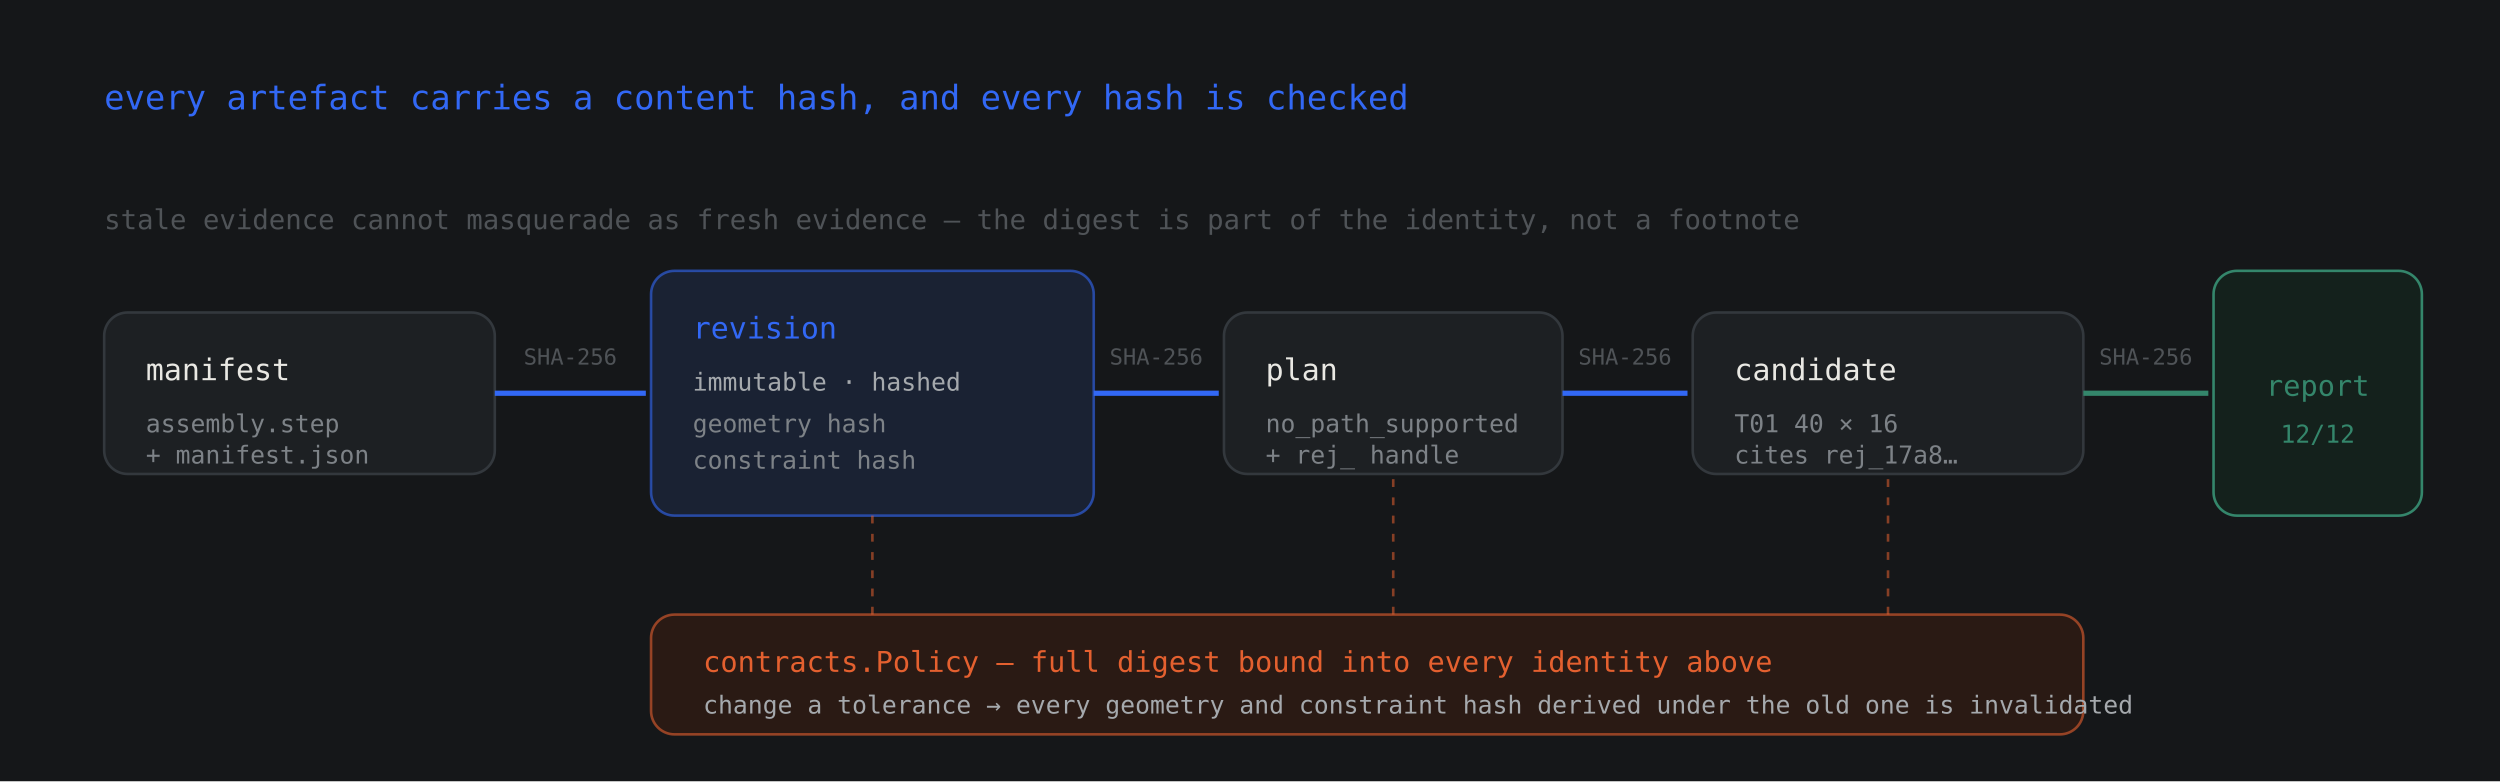
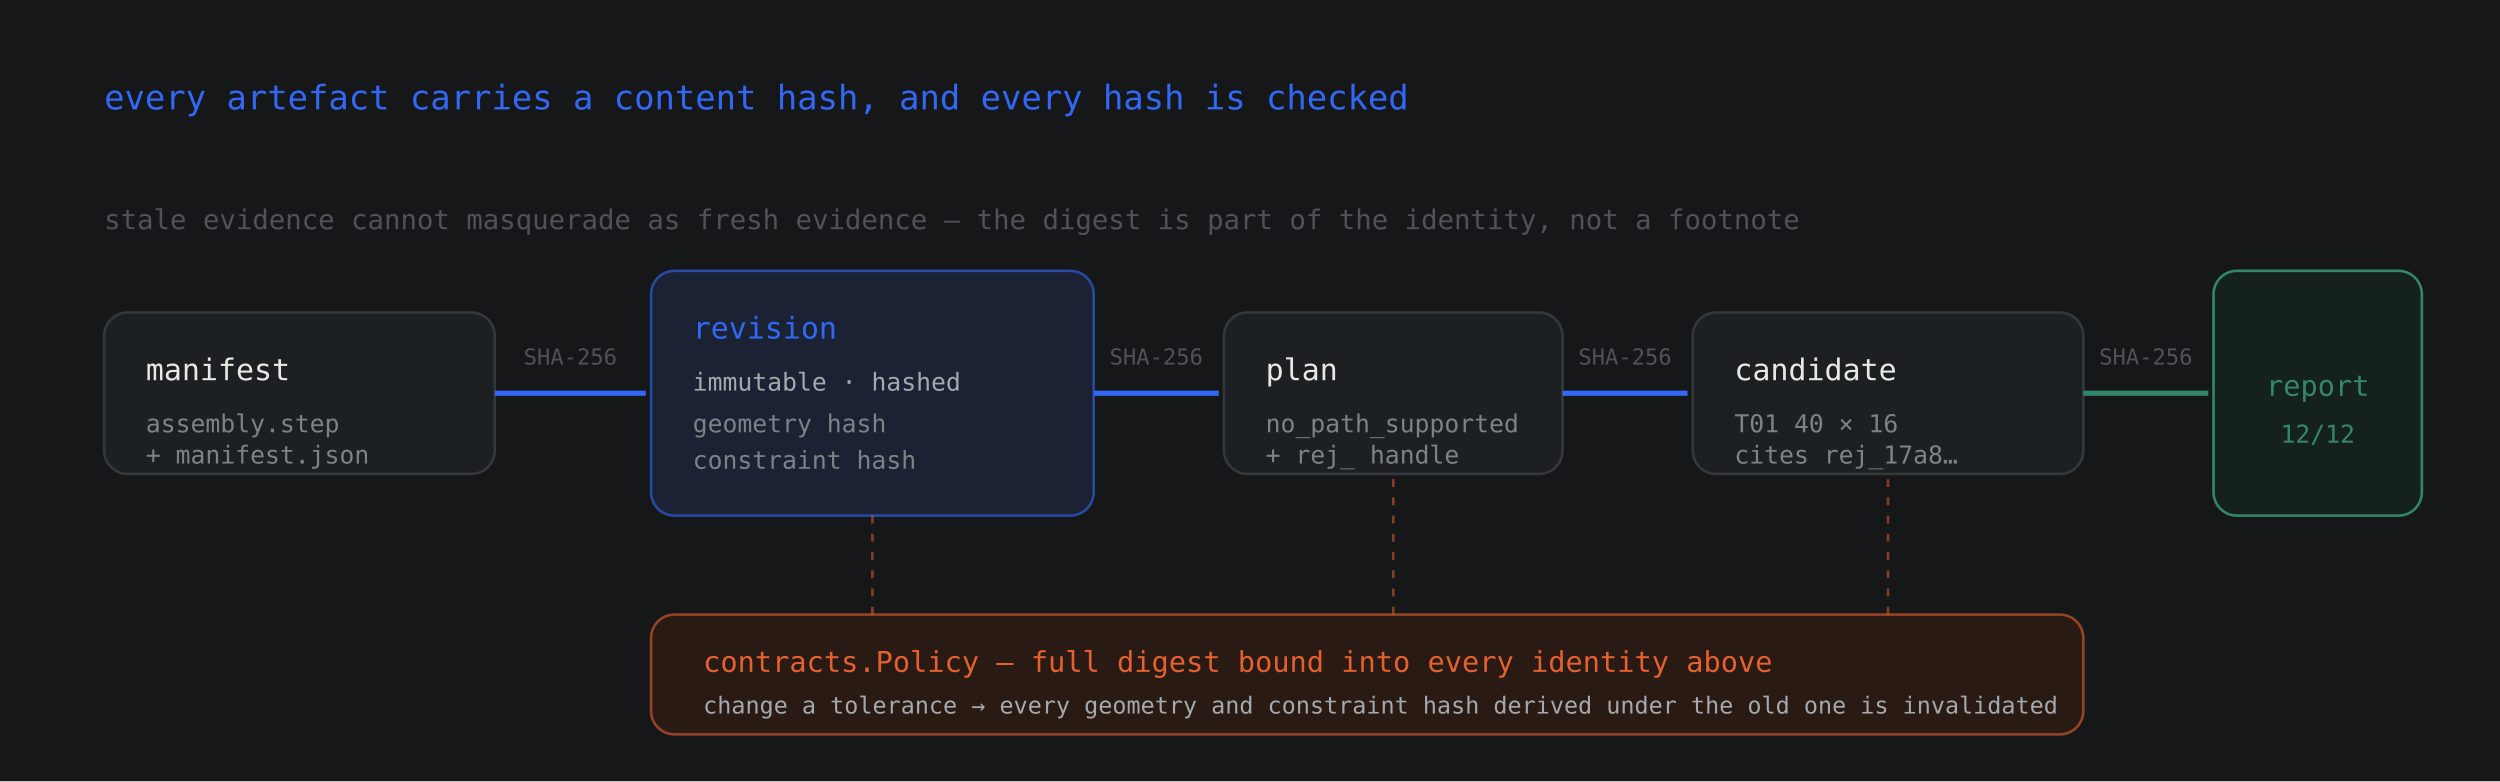
<svg xmlns="http://www.w3.org/2000/svg" viewBox="0 0 960 300" width="100%" role="img" aria-label="The evidence hash chain: manifest hashes into revision, which feeds plan and candidate, all bound to the policy digest">
  <defs>
    <style>
      .mono{font-family:'IBM Plex Mono',ui-monospace,Menlo,monospace}
      @keyframes link{0%{stroke-dashoffset:120}100%{stroke-dashoffset:0}}
      @keyframes glow{0%,100%{stroke-opacity:.4}50%{stroke-opacity:1}}
      @keyframes rise{0%{opacity:0;transform:translateY(8px)}100%{opacity:1;transform:translateY(0)}}
      @keyframes hashpulse{0%,100%{opacity:.5}50%{opacity:1}}
      .lk{stroke-dasharray:120;animation:link 2.6s ease-in-out infinite}
      .lk2{animation-delay:.4s}.lk3{animation-delay:.8s}.lk4{animation-delay:1.2s}
      .gl{animation:glow 2.6s ease-in-out infinite}
      .rn{animation:rise .5s ease-out both}
      .hp{animation:hashpulse 2.4s ease-in-out infinite}
    </style>
  </defs>
  <rect width="960" height="300" fill="#151719" />
  <text x="40" y="42" class="mono" font-size="13" fill="#3268f5">every artefact carries a content hash, and every hash is checked</text>
  <g class="rn" style="animation-delay:.05s">
    <rect x="40" y="120" width="150" height="62" rx="9" fill="#1d2023" stroke="#33383d" />
    <text x="56" y="146" class="mono" font-size="11.5" fill="#e9e8e3">manifest</text>
    <text x="56" y="166" class="mono" font-size="9.5" fill="#7d8287">assembly.step</text>
    <text x="56" y="178" class="mono" font-size="9.5" fill="#7d8287">+ manifest.json</text>
  </g>
  <g class="rn" style="animation-delay:.2s">
    <rect x="250" y="104" width="170" height="94" rx="9" fill="#1a2233" stroke="#3268f5" stroke-opacity=".6" />
    <text x="266" y="130" class="mono" font-size="11.5" fill="#3268f5">revision</text>
    <text x="266" y="150" class="mono" font-size="9.5" fill="#a5a9ad">immutable · hashed</text>
    <text x="266" y="166" class="mono" font-size="9.5" fill="#7d8287">geometry hash</text>
    <text x="266" y="180" class="mono" font-size="9.5" fill="#7d8287">constraint hash</text>
  </g>
  <g class="rn" style="animation-delay:.35s">
    <rect x="470" y="120" width="130" height="62" rx="9" fill="#1d2023" stroke="#33383d" />
    <text x="486" y="146" class="mono" font-size="11.5" fill="#e9e8e3">plan</text>
    <text x="486" y="166" class="mono" font-size="9.5" fill="#7d8287">no_path_supported</text>
    <text x="486" y="178" class="mono" font-size="9.5" fill="#7d8287">+ rej_ handle</text>
  </g>
  <g class="rn" style="animation-delay:.5s">
    <rect x="650" y="120" width="150" height="62" rx="9" fill="#1d2023" stroke="#33383d" />
    <text x="666" y="146" class="mono" font-size="11.5" fill="#e9e8e3">candidate</text>
    <text x="666" y="166" class="mono" font-size="9.5" fill="#7d8287">T01 40 × 16</text>
    <text x="666" y="178" class="mono" font-size="9.5" fill="#7d8287">cites rej_17a8…</text>
  </g>
  <g class="rn" style="animation-delay:.65s">
    <rect x="850" y="104" width="80" height="94" rx="9" fill="#14211c" stroke="#34866b" />
    <text x="890" y="152" class="mono" font-size="11" fill="#34866b" text-anchor="middle">report</text>
    <text x="890" y="170" class="mono" font-size="9.5" fill="#34866b" text-anchor="middle">12/12</text>
  </g>
  <path class="lk gl" d="M190 151 H248" stroke="#3268f5" stroke-width="2" fill="none" />
  <path class="lk lk2 gl" d="M420 151 H468" stroke="#3268f5" stroke-width="2" fill="none" />
  <path class="lk lk3 gl" d="M600 151 H648" stroke="#3268f5" stroke-width="2" fill="none" />
  <path class="lk lk4 gl" d="M800 151 H848" stroke="#34866b" stroke-width="2" fill="none" />
  <g class="hp">
    <text x="219" y="140" class="mono" font-size="8.5" fill="#4f5357" text-anchor="middle">SHA-256</text>
    <text x="444" y="140" class="mono" font-size="8.5" fill="#4f5357" text-anchor="middle">SHA-256</text>
    <text x="624" y="140" class="mono" font-size="8.5" fill="#4f5357" text-anchor="middle">SHA-256</text>
    <text x="824" y="140" class="mono" font-size="8.5" fill="#4f5357" text-anchor="middle">SHA-256</text>
  </g>
  <rect x="250" y="236" width="550" height="46" rx="9" fill="#2a1a14" stroke="#e4602f" stroke-opacity=".6" />
  <text x="270" y="258" class="mono" font-size="11" fill="#e4602f">contracts.Policy — full digest bound into every identity above</text>
-   <text x="270" y="274" class="mono" font-size="9.5" fill="#a5a9ad">change a tolerance → every geometry and constraint hash derived under the old one is invalidated</text>
+   <text x="270" y="274" class="mono" font-size="9" fill="#a5a9ad">change a tolerance → every geometry and constraint hash derived under the old one is invalidated</text>
  <path d="M335 236 V198 M535 236 V182 M725 236 V182" stroke="#e4602f" stroke-width="1" stroke-dasharray="3 4" fill="none" opacity=".55" />
  <text x="40" y="88" class="mono" font-size="10.5" fill="#4f5357">stale evidence cannot masquerade as fresh evidence — the digest is part of the identity, not a footnote</text>
</svg>
